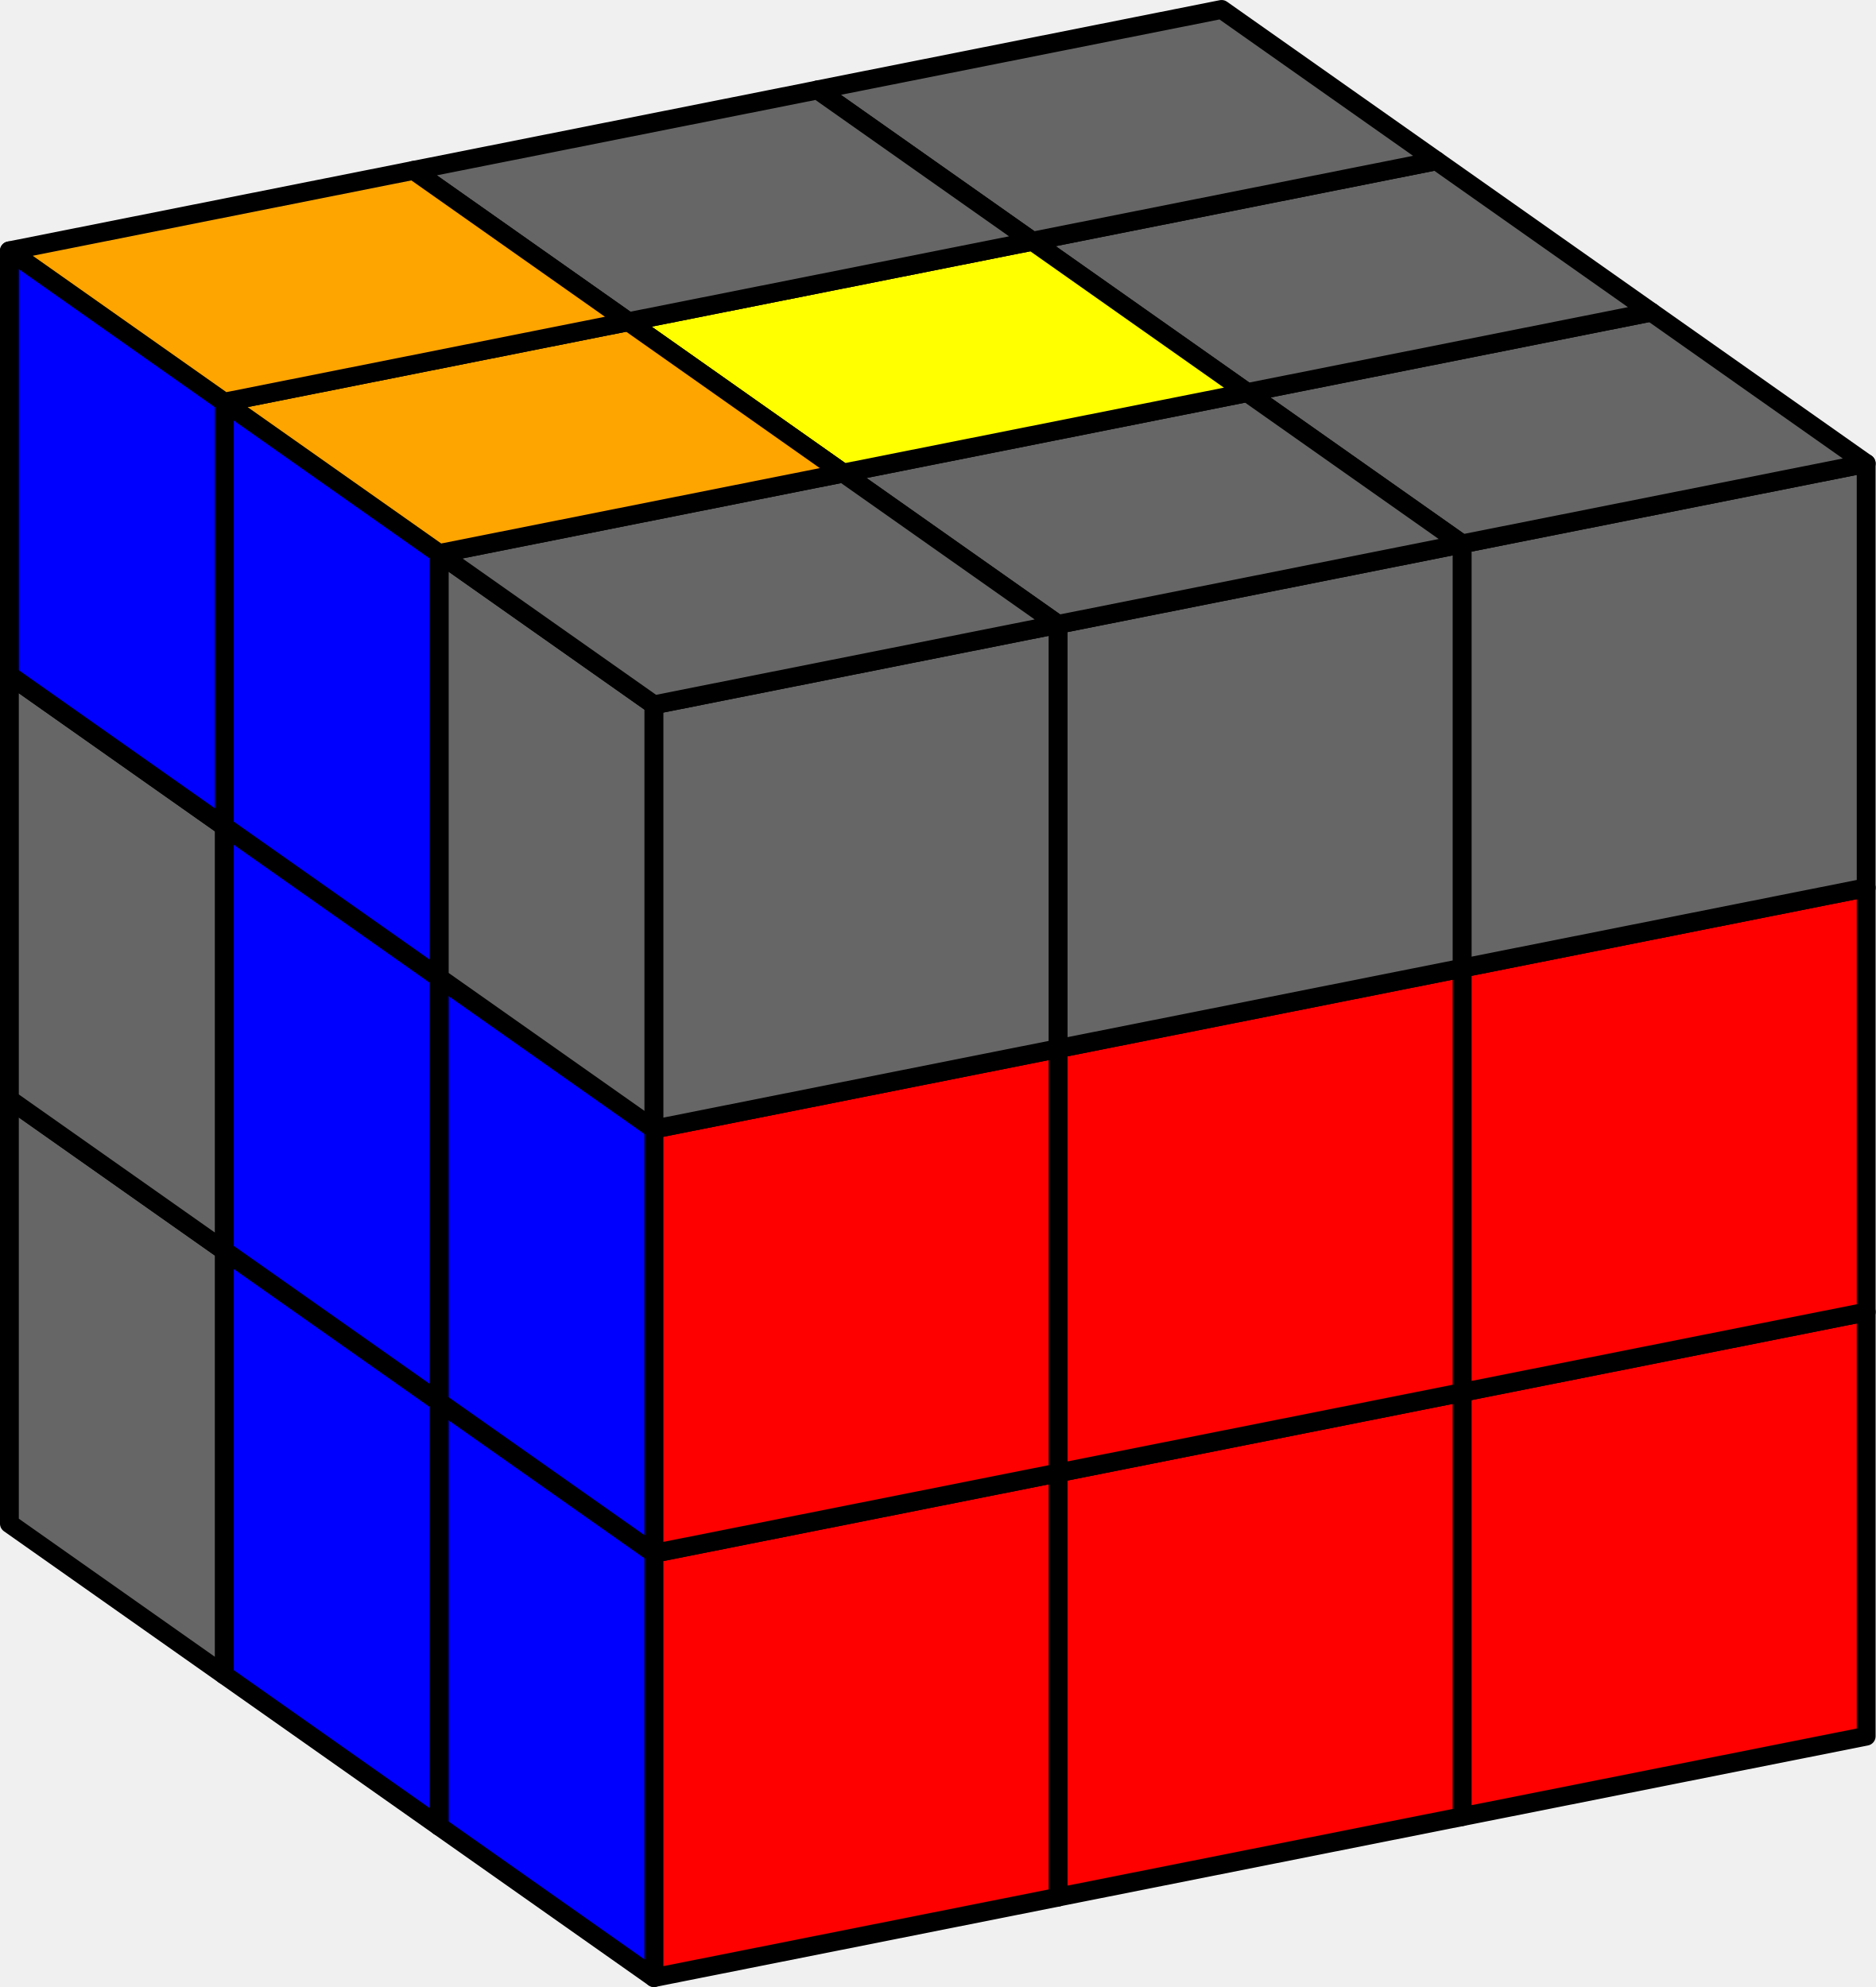
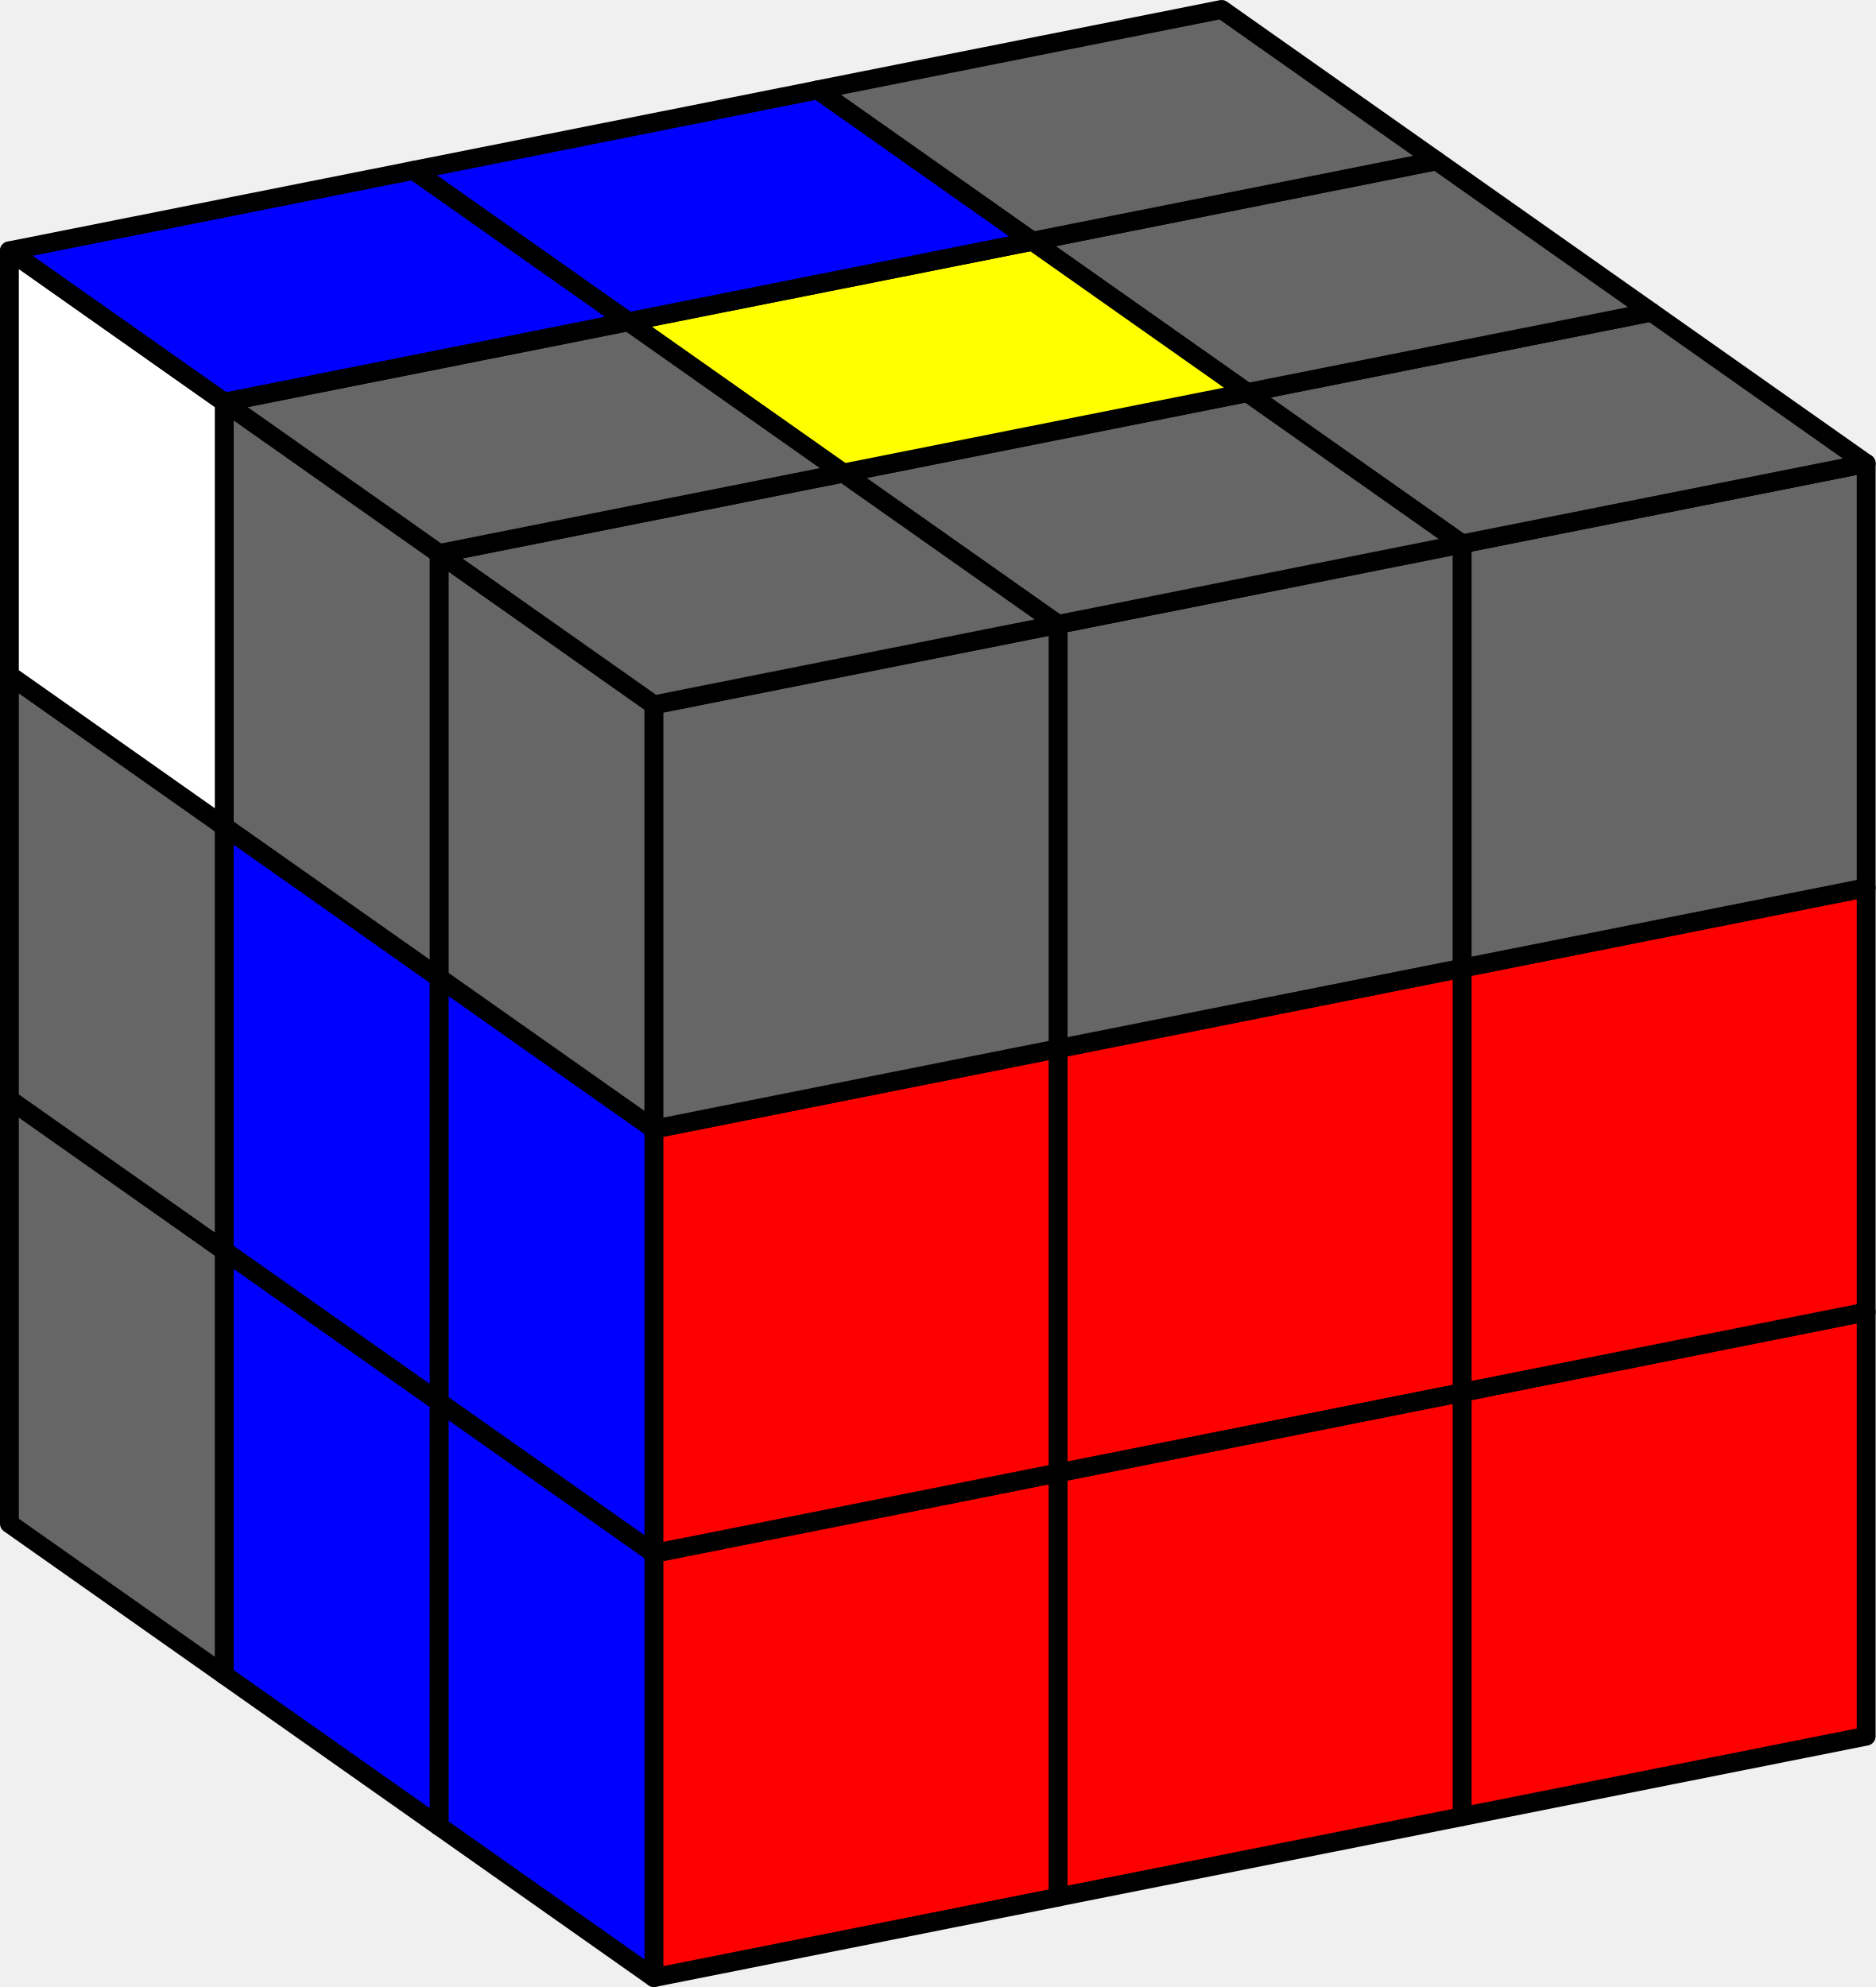
<svg xmlns="http://www.w3.org/2000/svg" width="59.726mm" height="63.284mm" viewBox="0 0 29.863 31.642" version="1.1" id="svg5177">
  <defs id="defs5174">
    </defs>
  <g id="layer1" transform="translate(-68.78841,-111.9368)">
    <path style="fill:#0000ff;fill-opacity:1;stroke:#000000;stroke-width:0.3;stroke-linejoin:round;stroke-miterlimit:4;stroke-dasharray:none;paint-order:fill markers stroke" id="L9" width="9.493" height="8.763" x="57.847" y="133.014" d="m 75.78,134.263 3.421,2.41 v 6.756 l -3.421,-2.41 z" />
    <path style="fill:#0000ff;fill-opacity:1;stroke:#000000;stroke-width:0.3;stroke-linejoin:round;stroke-miterlimit:4;stroke-dasharray:none;paint-order:fill markers stroke" id="L8" width="9.493" height="8.763" x="54.06" y="131.013" d="m 72.359,131.853 3.421,2.41 v 6.756 l -3.421,-2.41 z" />
    <path style="fill:#666666;fill-opacity:1;stroke:#000000;stroke-width:0.3;stroke-linejoin:round;stroke-miterlimit:4;stroke-dasharray:none;paint-order:fill markers stroke" id="L7" width="9.493" height="8.763" x="50.058" y="128.136" d="m 68.938,129.443 3.421,2.41 0,6.756 -3.421,-2.41 z" />
    <path style="fill:#0000ff;fill-opacity:1;stroke:#000000;stroke-width:0.3;stroke-linejoin:round;stroke-miterlimit:4;stroke-dasharray:none;paint-order:fill markers stroke" id="L6" width="9.493" height="8.763" x="58.095" y="126.003" d="m 75.78,127.507 3.421,2.41 0,6.756 -3.421,-2.41 z" />
    <path style="fill:#0000ff;fill-opacity:1;stroke:#000000;stroke-width:0.3;stroke-linejoin:round;stroke-miterlimit:4;stroke-dasharray:none;paint-order:fill markers stroke" id="L5" width="9.493" height="8.763" x="54.771" y="123.787" d="m 72.359,125.097 3.421,2.41 v 6.756 l -3.421,-2.41 z" />
    <path style="fill:#666666;fill-opacity:1;stroke:#000000;stroke-width:0.3;stroke-linejoin:round;stroke-miterlimit:4;stroke-dasharray:none;paint-order:fill markers stroke" id="L4" width="9.493" height="8.763" x="51.183" y="121.356" d="m 68.938,122.687 3.421,2.41 0,6.756 -3.421,-2.41 z" />
    <path style="fill:#666666;fill-opacity:1;stroke:#000000;stroke-width:0.3;stroke-linejoin:round;stroke-miterlimit:4;stroke-dasharray:none;paint-order:fill markers stroke" id="L3" width="9.493" height="8.763" x="58.459" y="118.991" d="m 75.78,120.751 3.421,2.41 v 6.756 l -3.421,-2.41 z" />
-     <path style="fill:#0000ff;fill-opacity:1;stroke:#000000;stroke-width:0.3;stroke-linejoin:round;stroke-miterlimit:4;stroke-dasharray:none;paint-order:fill markers stroke" id="L2" width="9.493" height="8.763" x="55.957" y="116.185" d="m 72.359,118.341 3.421,2.41 v 6.756 l -3.421,-2.41 z" />
-     <path style="fill:#0000ff;fill-opacity:1;stroke:#000000;stroke-width:0.3;stroke-linejoin:round;stroke-miterlimit:4;stroke-dasharray:none;paint-order:fill markers stroke" id="L1" width="9.493" height="8.763" x="54.716" y="112.745" d="m 68.938,115.931 3.421,2.41 v 6.756 l -3.421,-2.41 z" />
+     <path style="fill:#666666;fill-opacity:1;stroke:#000000;stroke-width:0.3;stroke-linejoin:round;stroke-miterlimit:4;stroke-dasharray:none;paint-order:fill markers stroke" id="L2" width="9.493" height="8.763" x="55.957" y="116.185" d="m 72.359,118.341 3.421,2.41 v 6.756 l -3.421,-2.41 z" />
+     <path style="fill:#ffffff;fill-opacity:1;stroke:#000000;stroke-width:0.3;stroke-linejoin:round;stroke-miterlimit:4;stroke-dasharray:none;paint-order:fill markers stroke" id="L1" width="9.493" height="8.763" x="54.716" y="112.745" d="m 68.938,115.931 3.421,2.41 v 6.756 l -3.421,-2.41 z" />
    <path style="fill:#ff0000;fill-opacity:1;stroke:#000000;stroke-width:0.3;stroke-linejoin:round;stroke-miterlimit:4;stroke-dasharray:none;paint-order:fill markers stroke" id="F9" width="9.493" height="8.763" x="103.206" y="134.135" d="m 92.068,134.11 6.434,-1.281 v 6.756 l -6.434,1.281 z" />
    <path style="fill:#ff0000;fill-opacity:1;stroke:#000000;stroke-width:0.3;stroke-linejoin:round;stroke-miterlimit:4;stroke-dasharray:none;paint-order:fill markers stroke" id="F8" width="9.493" height="8.763" x="96.426" y="135.391" d="m 85.634,135.391 6.434,-1.281 0,6.756 -6.434,1.281 z" />
    <path style="fill:#ff0000;fill-opacity:1;stroke:#000000;stroke-width:0.3;stroke-linejoin:round;stroke-miterlimit:4;stroke-dasharray:none;paint-order:fill markers stroke" id="F7" width="9.493" height="8.763" x="90.341" y="136.648" d="m 79.201,136.673 6.434,-1.281 v 6.756 l -6.434,1.281 z" />
    <path style="fill:#ff0000;fill-opacity:1;stroke:#000000;stroke-width:0.3;stroke-linejoin:round;stroke-miterlimit:4;stroke-dasharray:none;paint-order:fill markers stroke" id="F6" width="9.493" height="8.763" x="103.14" y="127.751" d="m 92.068,127.354 6.434,-1.281 v 6.756 l -6.434,1.281 z" />
    <path style="fill:#ff0000;fill-opacity:1;stroke:#000000;stroke-width:0.3;stroke-linejoin:round;stroke-miterlimit:4;stroke-dasharray:none;paint-order:fill markers stroke" id="F5" width="9.493" height="8.763" x="97.087" y="128.611" d="m 85.634,128.636 6.434,-1.281 0,6.756 -6.434,1.281 z" />
    <path style="fill:#ff0000;fill-opacity:1;stroke:#000000;stroke-width:0.3;stroke-linejoin:round;stroke-miterlimit:4;stroke-dasharray:none;paint-order:fill markers stroke" id="F4" width="9.493" height="8.763" x="90.704" y="130.067" d="m 79.201,129.917 6.434,-1.281 v 6.756 l -6.434,1.281 z" />
    <path style="fill:#666666;fill-opacity:1;stroke:#000000;stroke-width:0.3;stroke-linejoin:round;stroke-miterlimit:4;stroke-dasharray:none;paint-order:fill markers stroke" id="F3" width="9.493" height="8.763" x="102.842" y="120.707" d="m 92.068,120.598 6.434,-1.281 0,6.756 -6.434,1.281 z" />
    <path style="fill:#666666;fill-opacity:1;stroke:#000000;stroke-width:0.3;stroke-linejoin:round;stroke-miterlimit:4;stroke-dasharray:none;paint-order:fill markers stroke" id="F2" width="9.493" height="8.763" x="96.757" y="121.798" d="m 85.634,121.88 6.434,-1.281 0,6.756 -6.434,1.281 z" />
    <path style="fill:#666666;fill-opacity:1;stroke:#000000;stroke-width:0.3;stroke-linejoin:round;stroke-miterlimit:4;stroke-dasharray:none;paint-order:fill markers stroke" id="F1" width="9.493" height="8.763" x="90.804" y="123.816" d="m 79.201,123.161 6.434,-1.281 v 6.756 l -6.434,1.281 z" />
    <path style="fill:#666666;fill-opacity:1;stroke:#000000;stroke-width:0.3;stroke-linejoin:round;stroke-miterlimit:4;stroke-dasharray:none;paint-order:fill markers stroke" id="U9" width="10.088" height="8.2" x="88.881" y="102.427" d="m 88.647,118.188 6.434,-1.281 3.421,2.41 -6.434,1.281 z" />
    <path style="fill:#666666;fill-opacity:1;stroke:#000000;stroke-width:0.3;stroke-linejoin:round;stroke-miterlimit:4;stroke-dasharray:none;paint-order:fill markers stroke" id="U8" width="10.088" height="8.2" x="82.068" y="103.717" d="m 82.213,119.47 6.434,-1.281 3.421,2.41 -6.434,1.281 z" />
    <path style="fill:#666666;fill-opacity:1;stroke:#000000;stroke-width:0.3;stroke-linejoin:round;stroke-miterlimit:4;stroke-dasharray:none;paint-order:fill markers stroke" id="U7" width="10.088" height="8.2" x="76.776" y="105.139" d="m 75.78,120.751 6.434,-1.281 3.421,2.41 -6.434,1.281 z" />
    <path style="fill:#666666;fill-opacity:1;stroke:#000000;stroke-width:0.3;stroke-linejoin:round;stroke-miterlimit:4;stroke-dasharray:none;paint-order:fill markers stroke" id="U6" width="10.088" height="8.2" x="85.474" y="99.847" d="m 85.226,115.778 6.434,-1.281 3.421,2.41 -6.434,1.281 z" />
    <path style="fill:#ffff00;fill-opacity:1;stroke:#000000;stroke-width:0.3;stroke-linejoin:round;stroke-miterlimit:4;stroke-dasharray:none;paint-order:fill markers stroke" id="U5" width="10.088" height="8.2" x="78.562" y="101.203" d="m 78.793,117.06 6.434,-1.281 3.421,2.41 -6.434,1.281 z" />
-     <path style="fill:#ffa500;fill-opacity:1;stroke:#000000;stroke-width:0.3;stroke-linejoin:round;stroke-miterlimit:4;stroke-dasharray:none;paint-order:fill markers stroke" id="U4" width="10.088" height="8.2" x="73.733" y="102.361" d="m 72.359,118.341 6.434,-1.281 3.421,2.41 -6.434,1.281 z" />
+     <path style="fill:#666666;fill-opacity:1;stroke:#000000;stroke-width:0.3;stroke-linejoin:round;stroke-miterlimit:4;stroke-dasharray:none;paint-order:fill markers stroke" id="U4" width="10.088" height="8.2" x="73.733" y="102.361" d="m 72.359,118.341 6.434,-1.281 3.421,2.41 -6.434,1.281 z" />
    <path style="fill:#666666;fill-opacity:1;stroke:#000000;stroke-width:0.3;stroke-linejoin:round;stroke-miterlimit:4;stroke-dasharray:none;paint-order:fill markers stroke" id="U3" width="10.088" height="8.2" x="82.498" y="97.499" d="m 81.805,113.368 6.434,-1.281 3.421,2.41 -6.434,1.281 z" />
-     <path style="fill:#666666;fill-opacity:1;stroke:#000000;stroke-width:0.3;stroke-linejoin:round;stroke-miterlimit:4;stroke-dasharray:none;paint-order:fill markers stroke" id="U2" width="10.088" height="8.2" x="76.346" y="98.987" d="m 75.372,114.65 6.434,-1.281 3.421,2.41 -6.434,1.281 z" />
-     <path style="fill:#ffa500;fill-opacity:1;stroke:#000000;stroke-width:0.3;stroke-linejoin:round;stroke-miterlimit:4;stroke-dasharray:none;paint-order:fill markers stroke" id="U1" width="10.088" height="8.2" x="70.79" y="100.475" d="m 68.938,115.931 6.434,-1.281 3.421,2.41 -6.434,1.281 z" />
+     <path style="fill:#0000ff;fill-opacity:1;stroke:#000000;stroke-width:0.3;stroke-linejoin:round;stroke-miterlimit:4;stroke-dasharray:none;paint-order:fill markers stroke" id="U2" width="10.088" height="8.2" x="76.346" y="98.987" d="m 75.372,114.65 6.434,-1.281 3.421,2.41 -6.434,1.281 z" />
+     <path style="fill:#0000ff;fill-opacity:1;stroke:#000000;stroke-width:0.3;stroke-linejoin:round;stroke-miterlimit:4;stroke-dasharray:none;paint-order:fill markers stroke" id="U1" width="10.088" height="8.2" x="70.79" y="100.475" d="m 68.938,115.931 6.434,-1.281 3.421,2.41 -6.434,1.281 z" />
  </g>
</svg>
